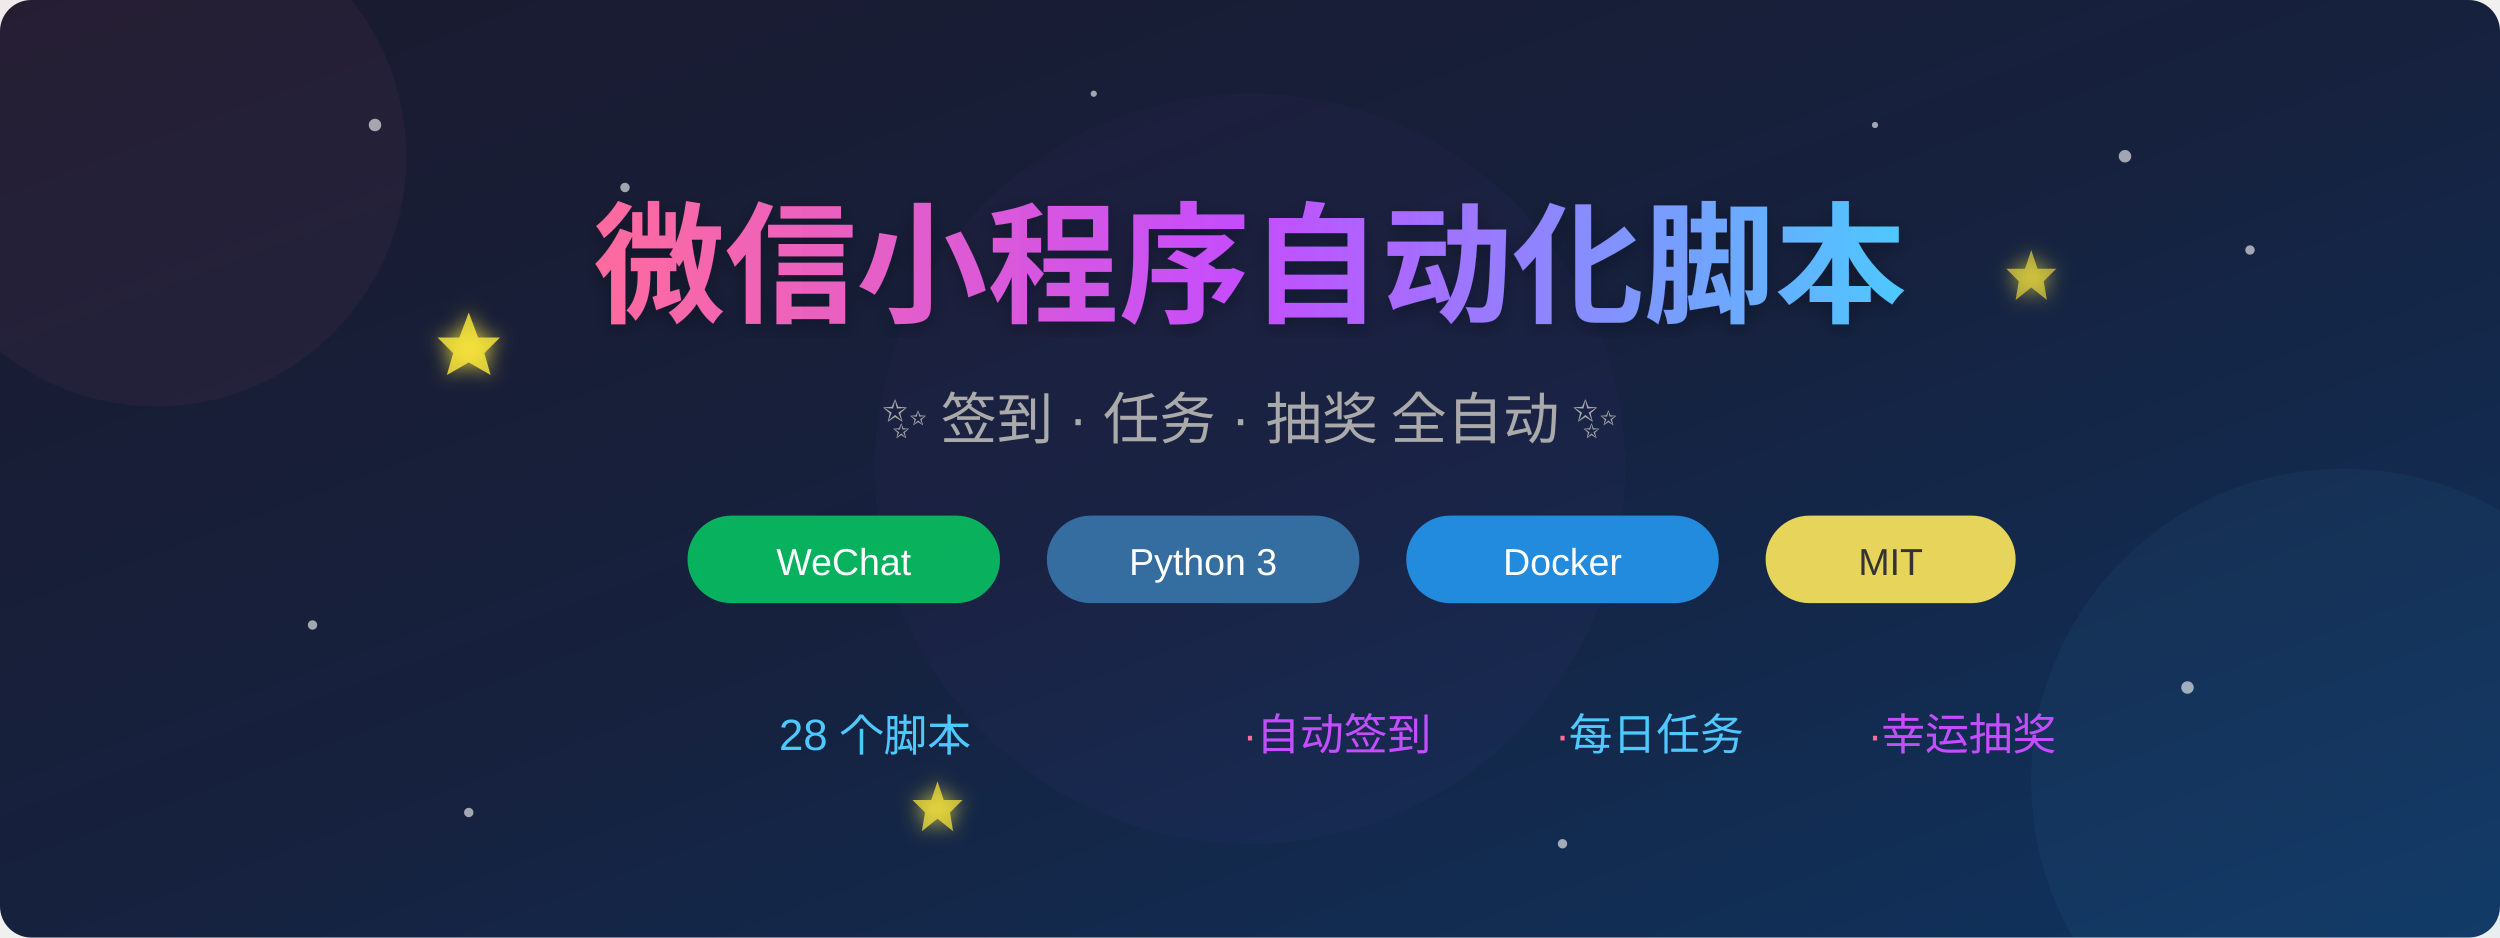
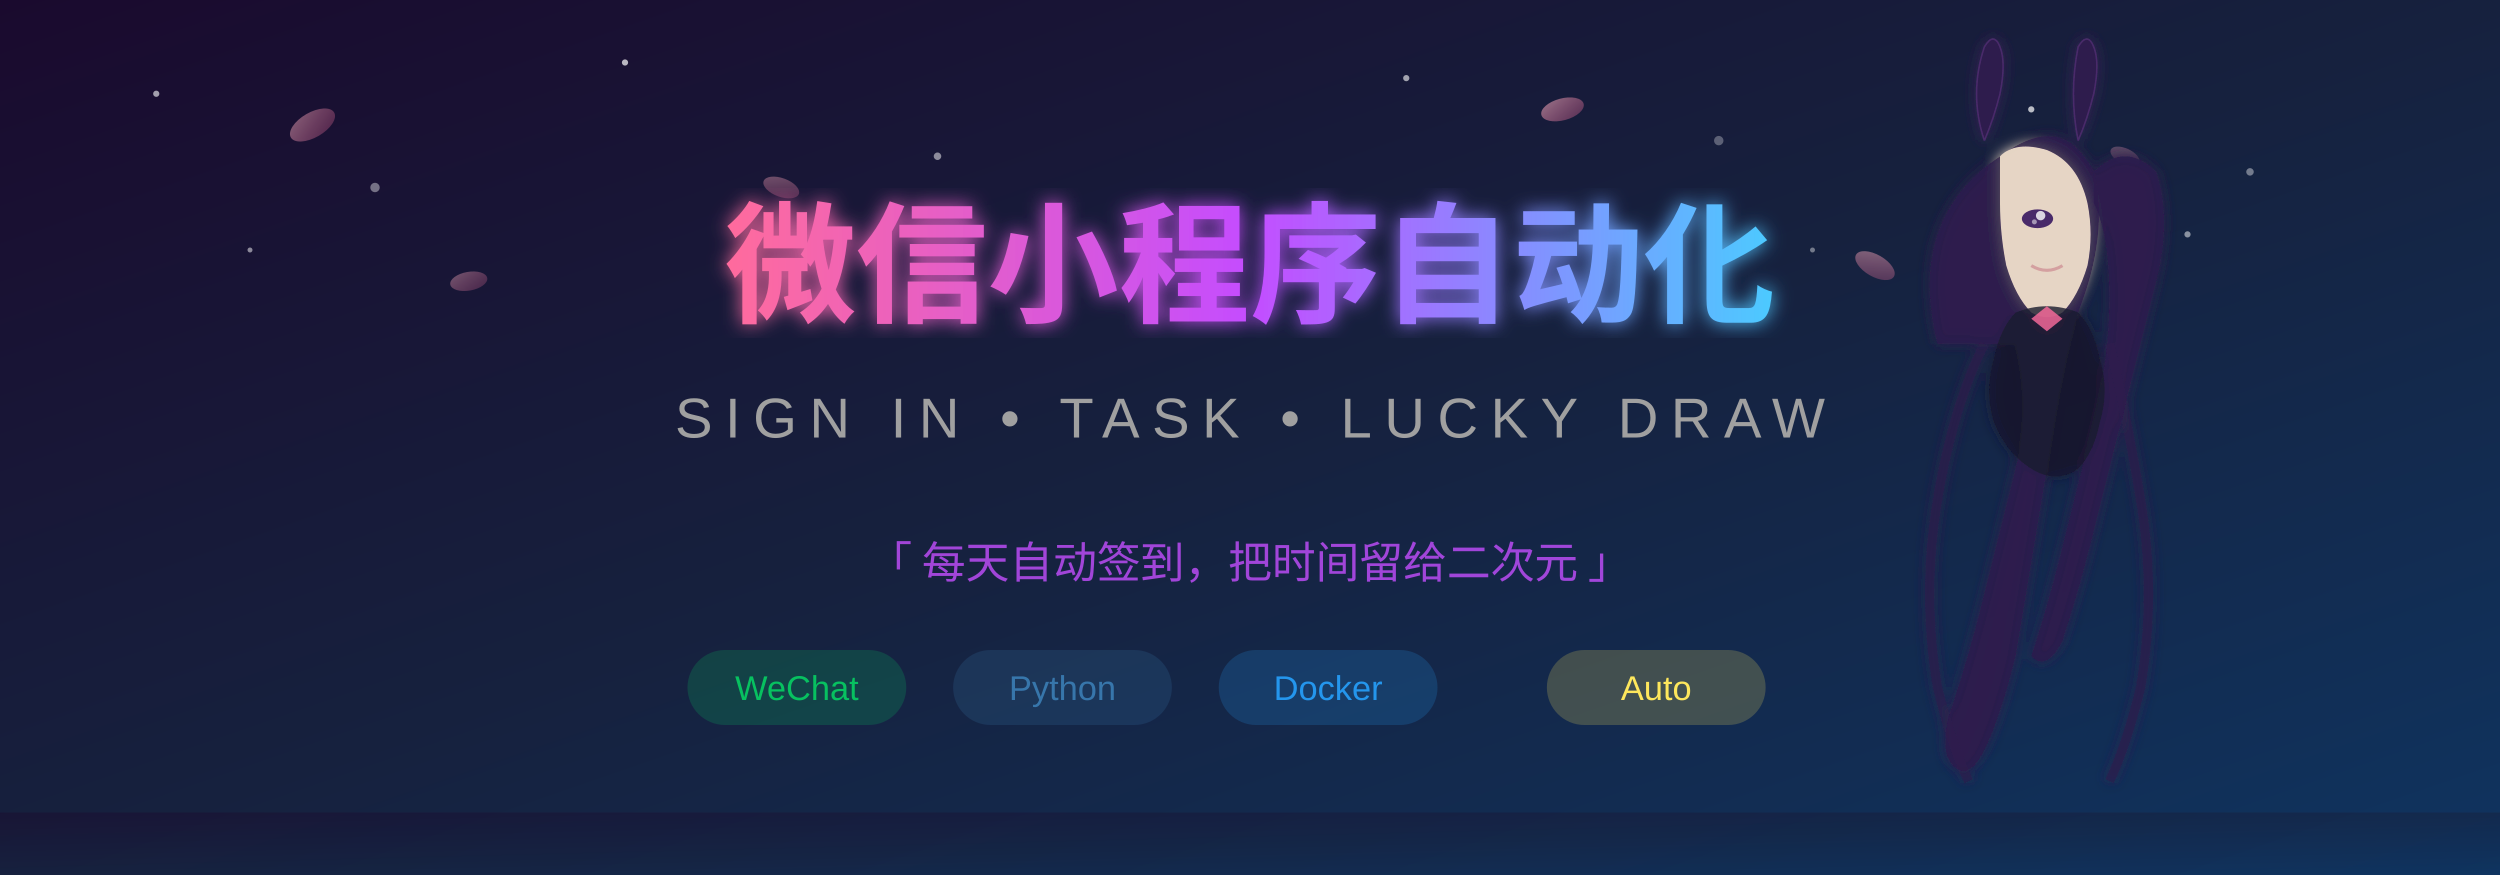
- <svg xmlns="http://www.w3.org/2000/svg" viewBox="0 0 800 300">
+ <svg xmlns="http://www.w3.org/2000/svg" viewBox="0 0 800 280">
  <defs>
    <linearGradient id="bg" x1="0%" y1="0%" x2="100%" y2="100%">
-       <stop offset="0%" style="stop-color:#1a1a2e" />
+       <stop offset="0%" style="stop-color:#1a0a2e" />
      <stop offset="50%" style="stop-color:#16213e" />
      <stop offset="100%" style="stop-color:#0f3460" />
    </linearGradient>
-     <linearGradient id="accent" x1="0%" y1="0%" x2="100%" y2="0%">
+     <linearGradient id="title" x1="0%" y1="0%" x2="100%" y2="0%">
      <stop offset="0%" style="stop-color:#ff6b9d" />
      <stop offset="50%" style="stop-color:#c44dff" />
      <stop offset="100%" style="stop-color:#4dc9ff" />
+     </linearGradient>
+     <linearGradient id="sakura" x1="0%" y1="0%" x2="100%" y2="100%">
+       <stop offset="0%" style="stop-color:#ffb7c5;stop-opacity:0.8" />
+       <stop offset="100%" style="stop-color:#ff6b9d;stop-opacity:0.4" />
    </linearGradient>
    <filter id="glow">
      <feGaussianBlur stdDeviation="3" result="blur" />
      <feMerge>
        <feMergeNode in="blur" />
        <feMergeNode in="SourceGraphic" />
      </feMerge>
    </filter>
-     <filter id="shadow">
-       <feDropShadow dx="0" dy="2" stdDeviation="3" flood-opacity="0.3" />
+     <filter id="softGlow">
+       <feGaussianBlur stdDeviation="2" result="blur" />
+       <feMerge>
+         <feMergeNode in="blur" />
+         <feMergeNode in="SourceGraphic" />
+       </feMerge>
    </filter>
  </defs>
-   <rect width="800" height="300" fill="url(#bg)" rx="10" />
-   <circle cx="50" cy="50" r="80" fill="#ff6b9d" opacity="0.05" />
-   <circle cx="750" cy="250" r="100" fill="#4dc9ff" opacity="0.05" />
-   <circle cx="400" cy="150" r="120" fill="#c44dff" opacity="0.03" />
-   <g fill="#fff" opacity="0.6">
-     <circle cx="120" cy="40" r="2" />
-     <circle cx="200" cy="60" r="1.5" />
-     <circle cx="680" cy="50" r="2" />
-     <circle cx="720" cy="80" r="1.5" />
-     <circle cx="100" cy="200" r="1.5" />
-     <circle cx="700" cy="220" r="2" />
-     <circle cx="350" cy="30" r="1" />
-     <circle cx="500" cy="270" r="1.5" />
-     <circle cx="600" cy="40" r="1" />
-     <circle cx="150" cy="260" r="1.5" />
+   <rect width="800" height="280" fill="url(#bg)" />
+   <circle cx="50" cy="30" r="1" fill="white" opacity="0.6" />
+   <circle cx="120" cy="60" r="1.5" fill="white" opacity="0.4" />
+   <circle cx="200" cy="20" r="1" fill="white" opacity="0.7" />
+   <circle cx="300" cy="50" r="1.2" fill="white" opacity="0.5" />
+   <circle cx="450" cy="25" r="1" fill="white" opacity="0.6" />
+   <circle cx="550" cy="45" r="1.5" fill="white" opacity="0.3" />
+   <circle cx="650" cy="35" r="1" fill="white" opacity="0.7" />
+   <circle cx="720" cy="55" r="1.2" fill="white" opacity="0.4" />
+   <circle cx="80" cy="80" r="0.8" fill="white" opacity="0.5" />
+   <circle cx="380" cy="70" r="1" fill="white" opacity="0.6" />
+   <circle cx="580" cy="80" r="0.8" fill="white" opacity="0.4" />
+   <circle cx="700" cy="75" r="1" fill="white" opacity="0.5" />
+   <ellipse cx="100" cy="40" rx="8" ry="4" fill="url(#sakura)" transform="rotate(-30 100 40)" opacity="0.6" />
+   <ellipse cx="250" cy="60" rx="6" ry="3" fill="url(#sakura)" transform="rotate(20 250 60)" opacity="0.5" />
+   <ellipse cx="500" cy="35" rx="7" ry="3.5" fill="url(#sakura)" transform="rotate(-15 500 35)" opacity="0.7" />
+   <ellipse cx="680" cy="50" rx="5" ry="2.5" fill="url(#sakura)" transform="rotate(25 680 50)" opacity="0.4" />
+   <ellipse cx="150" cy="90" rx="6" ry="3" fill="url(#sakura)" transform="rotate(-10 150 90)" opacity="0.5" />
+   <ellipse cx="600" cy="85" rx="7" ry="3.5" fill="url(#sakura)" transform="rotate(30 600 85)" opacity="0.6" />
+   <g transform="translate(620, 30)" filter="url(#softGlow)">
+     <path d="M0,80 Q-10,40 20,20 Q40,5 50,25 Q55,45 45,70 Q40,85 35,120 Q30,150 25,180 Q20,200 15,210 Q10,220 5,215 Q0,210 5,195 Q10,180 15,160 Q20,140 25,120 Q30,100 25,80 Z" fill="#2d1b4e" opacity="0.9" />
+     <path d="M50,25 Q60,15 70,25 Q75,40 70,60 Q65,80 60,100 Q55,120 50,140 Q45,160 40,175 Q35,185 30,180 Q35,165 40,145 Q45,125 50,105 Q55,85 55,65 Q55,45 50,35 Z" fill="#2d1b4e" opacity="0.9" />
+     <path d="M20,20 Q25,15 35,18 Q45,22 48,35 Q50,45 48,55 Q45,65 40,70 Q35,73 30,70 Q25,65 22,55 Q20,45 20,35 Z" fill="#f8e8d0" opacity="0.9" />
+     <ellipse cx="32" cy="40" rx="5" ry="3" fill="#4a2c6a" />
+     <circle cx="33" cy="39" r="1.5" fill="white" opacity="0.8" />
+     <circle cx="31" cy="41" r="0.8" fill="white" opacity="0.5" />
+     <path d="M30,55 Q35,58 40,55" stroke="#d4a0a0" stroke-width="1" fill="none" />
+     <path d="M15,15 Q10,0 15,-15 Q18,-20 20,-15 Q22,-10 20,0 Q18,8 15,15" fill="#2d1b4e" stroke="#4a2c6a" stroke-width="0.5" />
+     <path d="M45,15 Q42,0 45,-15 Q48,-20 50,-15 Q52,-10 50,0 Q48,8 45,15" fill="#2d1b4e" stroke="#4a2c6a" stroke-width="0.5" />
+     <path d="M25,70 Q20,75 18,85 Q15,95 18,105 Q22,115 30,120 Q38,125 45,120 Q50,115 52,105 Q55,95 52,85 Q50,75 45,70 Q40,68 35,68 Q30,68 25,70 Z" fill="#1a1a2e" opacity="0.8" />
+     <path d="M30,72 L35,68 L40,72 L35,76 Z" fill="#ff6b9d" opacity="0.8" />
+     <path d="M15,80 Q5,100 0,130 Q-5,160 0,190 Q5,210 10,220" stroke="#2d1b4e" stroke-width="3" fill="none" opacity="0.6" />
+     <path d="M55,80 Q60,100 65,130 Q70,160 65,190 Q60,210 55,220" stroke="#2d1b4e" stroke-width="3" fill="none" opacity="0.6" />
  </g>
-   <g fill="#ffeb3b" filter="url(#glow)">
-     <polygon points="150,100 153,108 160,108 155,113 157,120 150,116 143,120 145,113 140,108 147,108" opacity="0.8" />
-     <polygon points="650,80 652,86 658,86 654,90 655,96 650,92 645,96 646,90 642,86 648,86" opacity="0.6" />
-     <polygon points="300,250 302,256 308,256 304,260 305,266 300,262 295,266 296,260 292,256 298,256" opacity="0.7" />
+   <text x="400" y="100" font-family="Arial, sans-serif" font-size="42" font-weight="bold" fill="url(#title)" text-anchor="middle" filter="url(#glow)">微信小程序自动化</text>
+   <text x="400" y="140" font-family="Arial, sans-serif" font-size="18" fill="#a0a0a0" text-anchor="middle" letter-spacing="4">SIGN IN • TASK • LUCKY DRAW</text>
+   <line x1="150" y1="155" x2="650" y2="155" stroke="url(#title)" stroke-width="1" opacity="0.3" />
+   <text x="400" y="185" font-family="Arial, sans-serif" font-size="14" fill="#c44dff" text-anchor="middle" opacity="0.8">「 每天自动签到，把时间留给二次元 」</text>
+   <g transform="translate(400, 220)" text-anchor="middle">
+     <rect x="-180" y="-12" width="70" height="24" rx="12" fill="#07C160" opacity="0.2" />
+     <text x="-145" y="4" font-family="Arial, sans-serif" font-size="11" fill="#07C160">WeChat</text>
+     <rect x="-95" y="-12" width="70" height="24" rx="12" fill="#3776AB" opacity="0.2" />
+     <text x="-60" y="4" font-family="Arial, sans-serif" font-size="11" fill="#3776AB">Python</text>
+     <rect x="-10" y="-12" width="70" height="24" rx="12" fill="#2496ED" opacity="0.2" />
+     <text x="25" y="4" font-family="Arial, sans-serif" font-size="11" fill="#2496ED">Docker</text>
+     <rect x="95" y="-12" width="70" height="24" rx="12" fill="#FEE75C" opacity="0.2" />
+     <text x="130" y="4" font-family="Arial, sans-serif" font-size="11" fill="#FEE75C">Auto</text>
  </g>
-   <text x="400" y="100" text-anchor="middle" font-family="'Segoe UI', Arial, sans-serif" font-size="42" font-weight="bold" fill="url(#accent)" filter="url(#shadow)">
-     微信小程序自动化脚本
-   </text>
-   <text x="400" y="140" text-anchor="middle" font-family="'Segoe UI', Arial, sans-serif" font-size="18" fill="#aaa">
-     ✨ 签到 · 任务 · 抽奖 全自动 ✨
-   </text>
-   <g transform="translate(400, 180)" text-anchor="middle">
-     <rect x="-180" y="-15" width="100" height="28" rx="14" fill="#07C160" opacity="0.9" />
-     <text x="-130" y="4" font-family="'Segoe UI', Arial, sans-serif" font-size="12" fill="white" text-anchor="middle">WeChat</text>
-     <rect x="-65" y="-15" width="100" height="28" rx="14" fill="#3776AB" opacity="0.9" />
-     <text x="-15" y="4" font-family="'Segoe UI', Arial, sans-serif" font-size="12" fill="white" text-anchor="middle">Python 3</text>
-     <rect x="50" y="-15" width="100" height="28" rx="14" fill="#2496ED" opacity="0.9" />
-     <text x="100" y="4" font-family="'Segoe UI', Arial, sans-serif" font-size="12" fill="white" text-anchor="middle">Docker</text>
-     <rect x="165" y="-15" width="80" height="28" rx="14" fill="#FEE75C" opacity="0.9" />
-     <text x="205" y="4" font-family="'Segoe UI', Arial, sans-serif" font-size="12" fill="#333" text-anchor="middle">MIT</text>
-   </g>
-   <g transform="translate(400, 240)" text-anchor="middle">
-     <text x="-120" y="0" font-family="'Segoe UI', Arial, sans-serif" font-size="14" fill="#4dc9ff">28 个脚本</text>
-     <text x="0" y="0" font-family="'Segoe UI', Arial, sans-serif" font-size="14" fill="#ff6b9d">·</text>
-     <text x="30" y="0" font-family="'Segoe UI', Arial, sans-serif" font-size="14" fill="#c44dff">自动签到</text>
-     <text x="100" y="0" font-family="'Segoe UI', Arial, sans-serif" font-size="14" fill="#ff6b9d">·</text>
-     <text x="130" y="0" font-family="'Segoe UI', Arial, sans-serif" font-size="14" fill="#4dc9ff">每日任务</text>
-     <text x="200" y="0" font-family="'Segoe UI', Arial, sans-serif" font-size="14" fill="#ff6b9d">·</text>
-     <text x="230" y="0" font-family="'Segoe UI', Arial, sans-serif" font-size="14" fill="#c44dff">幸运抽奖</text>
-   </g>
-   <line x1="100" y1="275" x2="700" y2="275" stroke="url(#accent)" stroke-width="1" opacity="0.3" />
+   <rect x="0" y="260" width="800" height="20" fill="url(#bg)" opacity="0.5" />
+   <line x1="0" y1="260" x2="800" y2="260" stroke="url(#title)" stroke-width="0.5" opacity="0.2" />
</svg>
